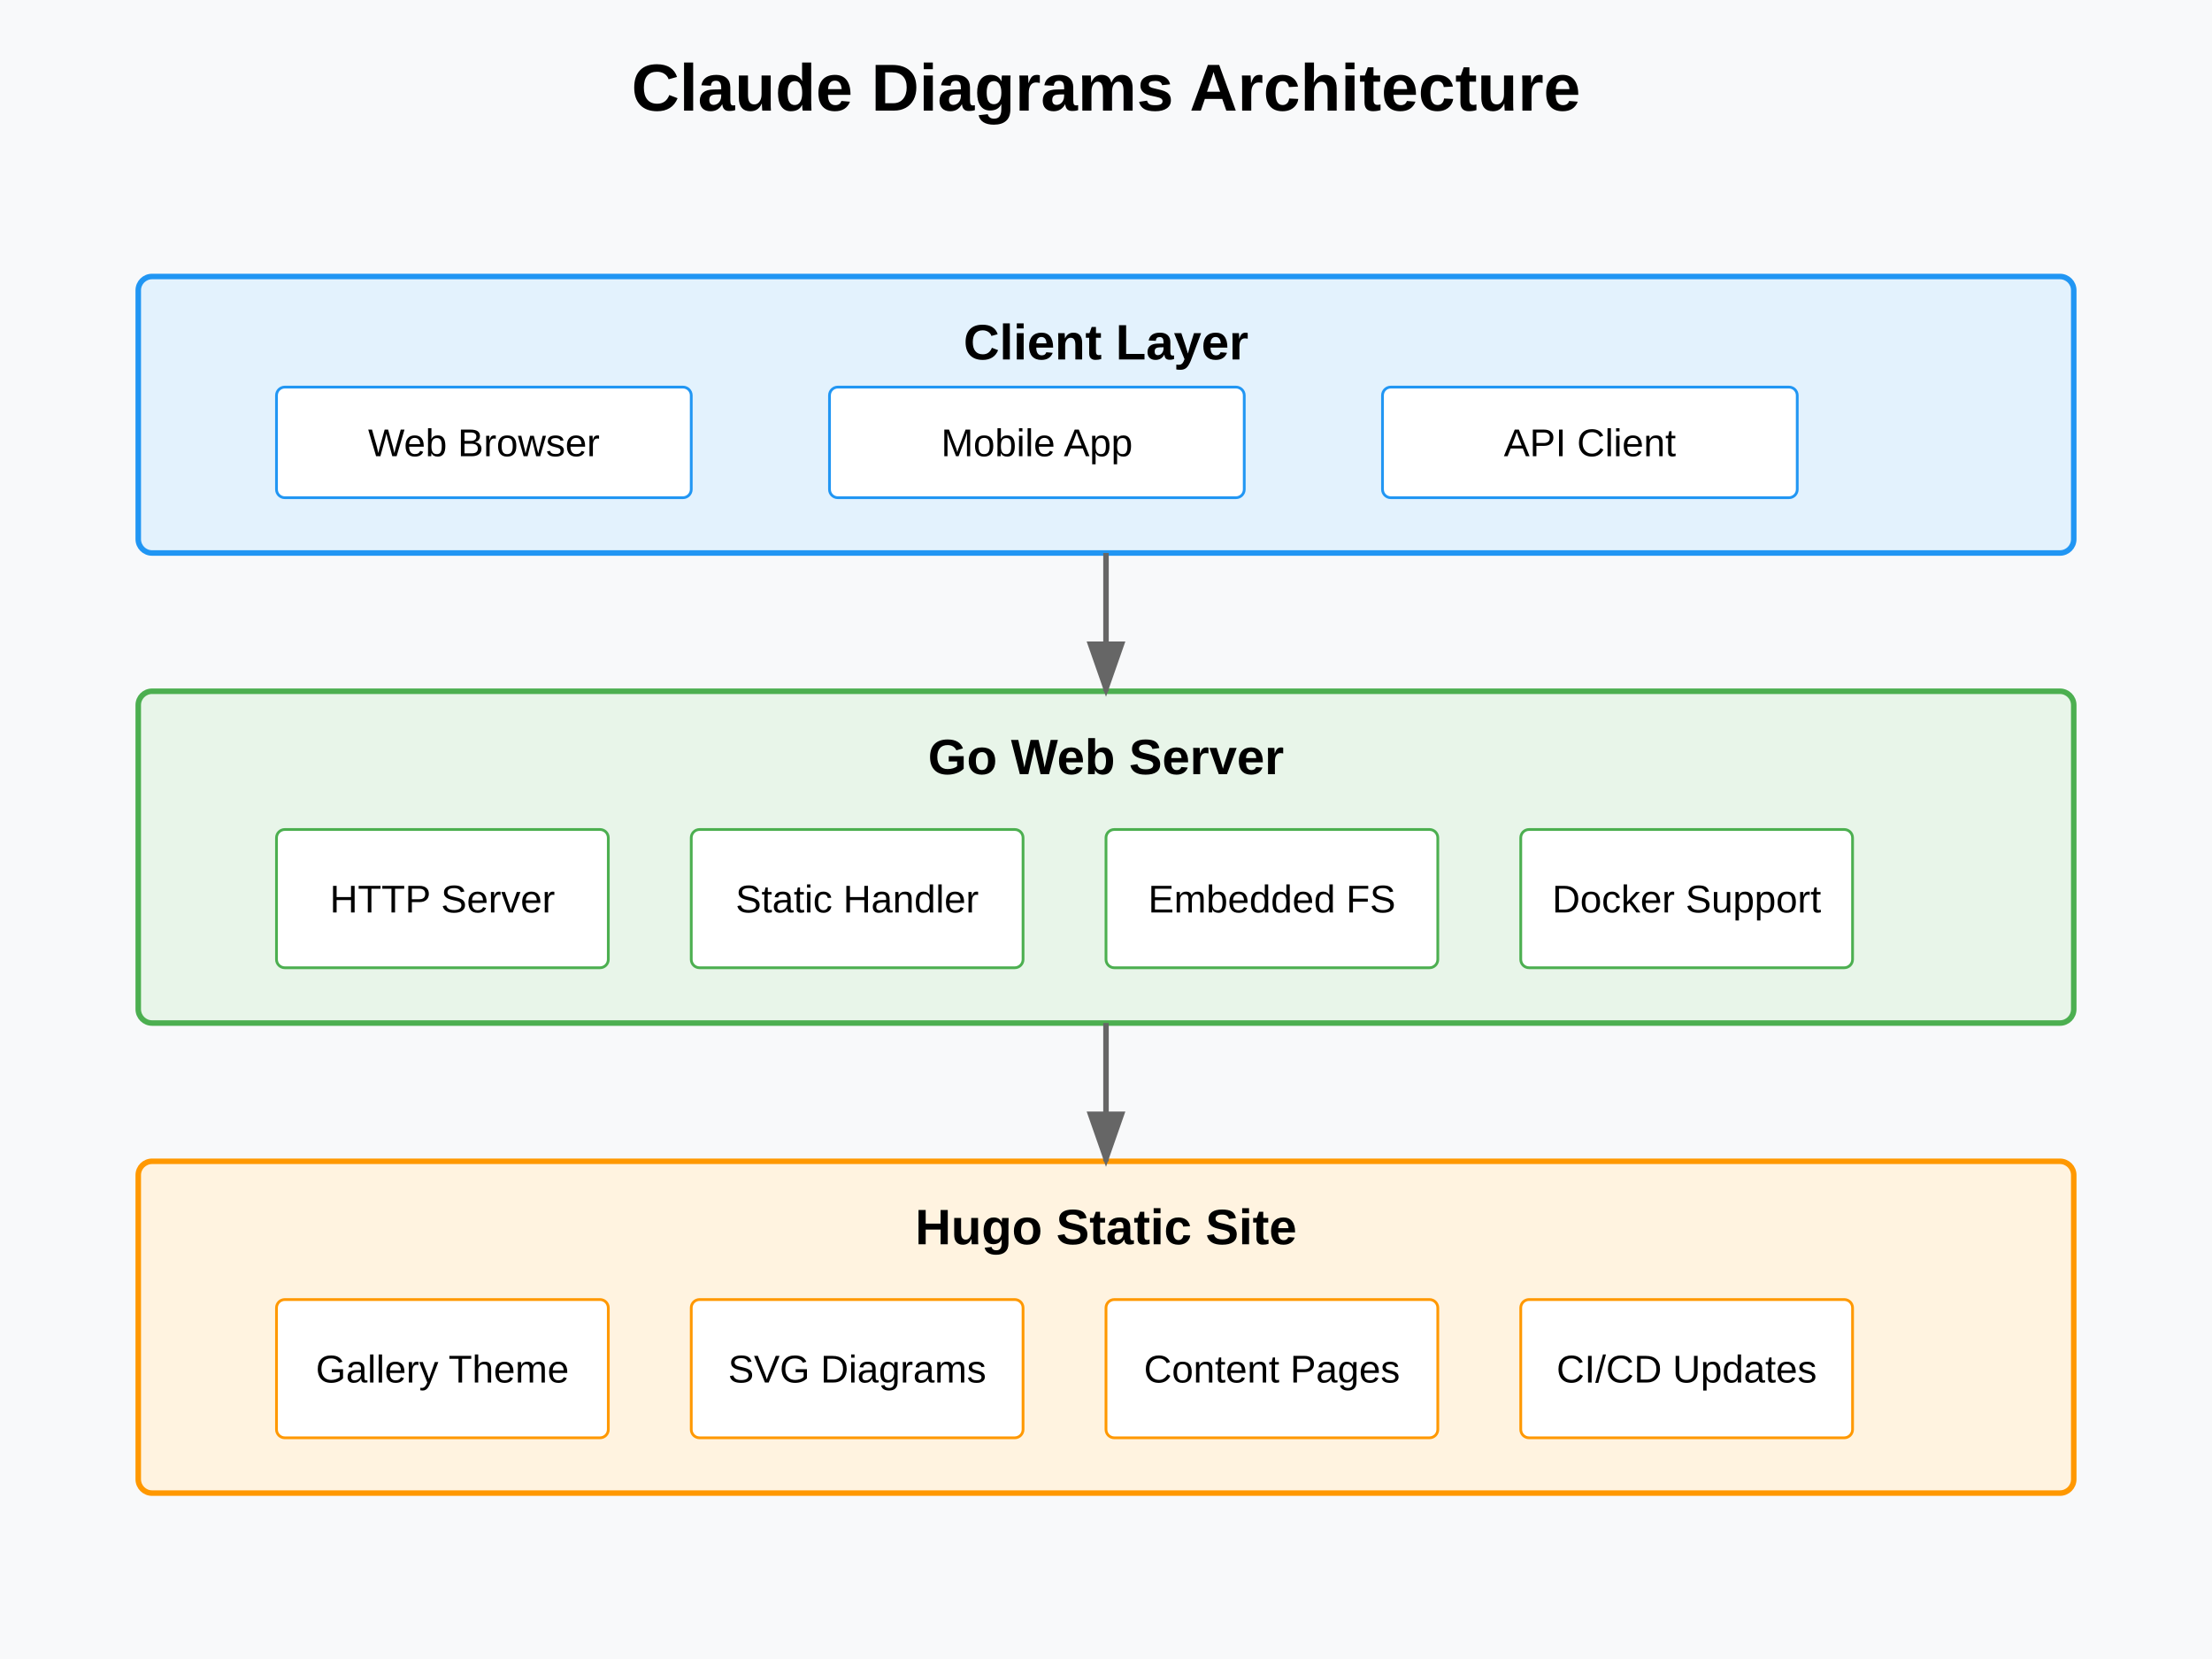
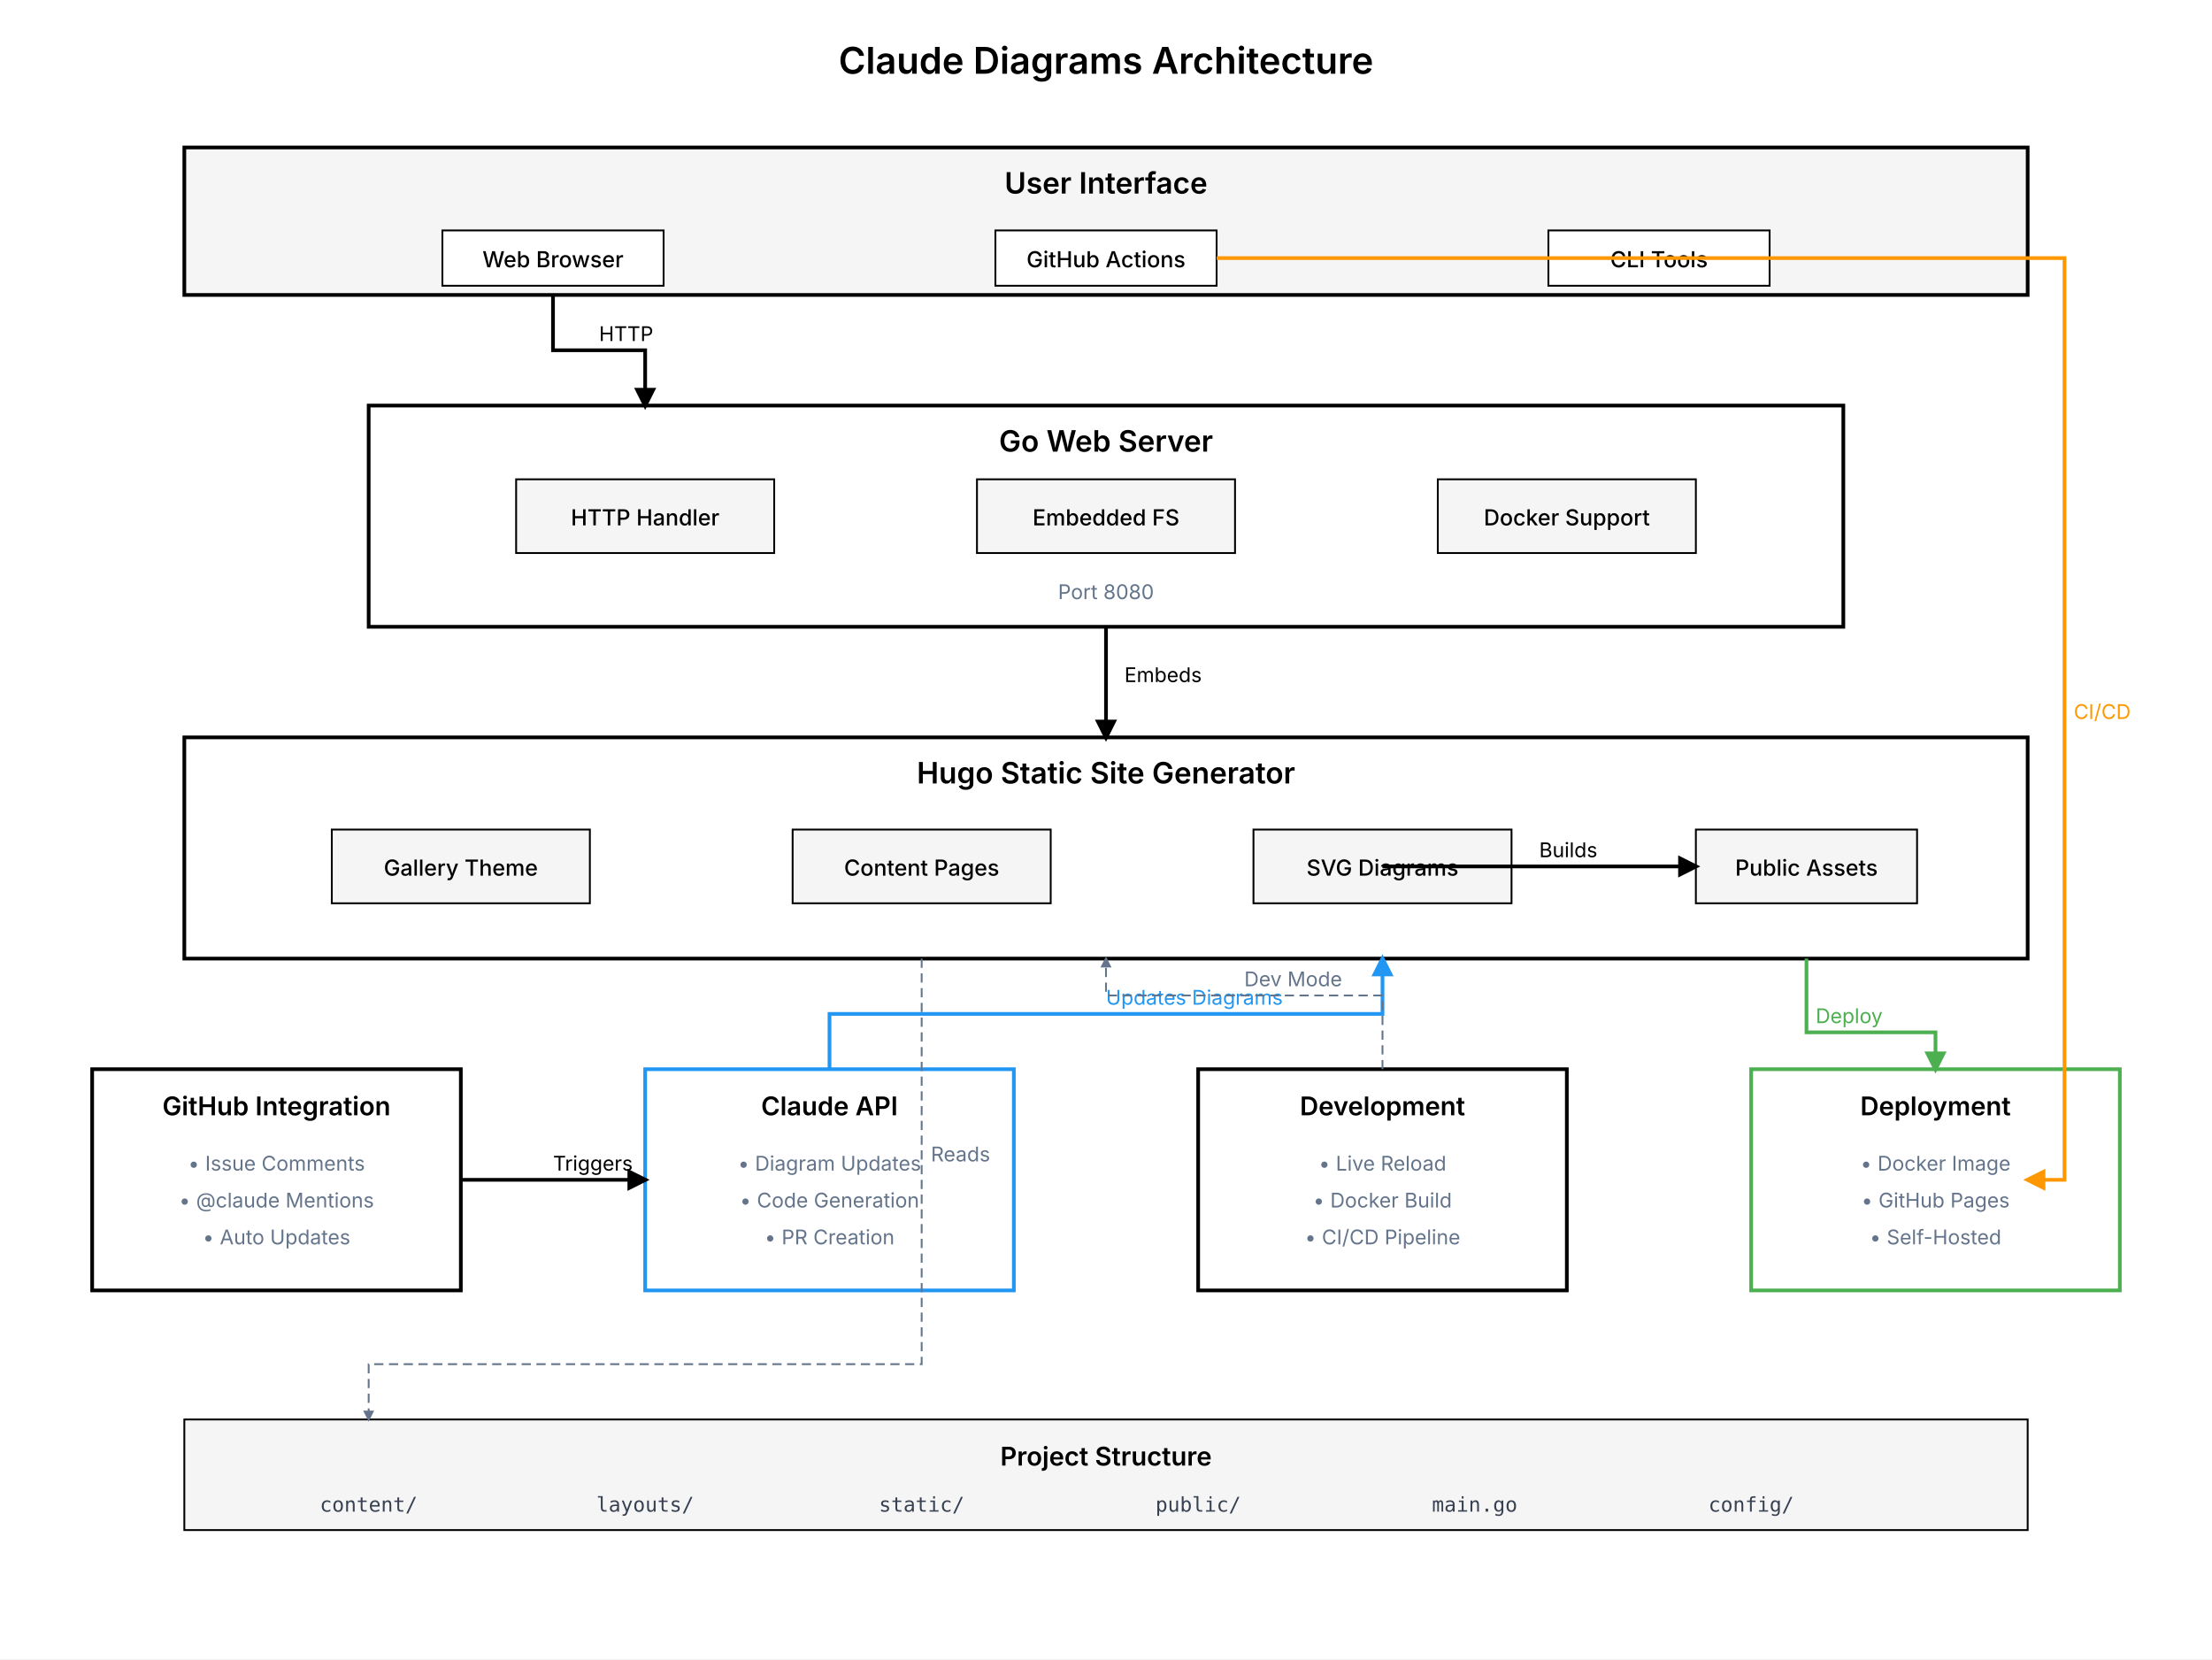
- <svg xmlns="http://www.w3.org/2000/svg" width="800" height="600">
-   <rect width="800" height="600" fill="#f8f9fa" />
-   <text x="400" y="40" text-anchor="middle" font-family="Arial, sans-serif" font-size="24" font-weight="bold">Claude Diagrams Architecture</text>
-   <rect x="50" y="100" width="700" height="100" fill="#e3f2fd" stroke="#2196f3" stroke-width="2" rx="5" />
-   <text x="400" y="130" text-anchor="middle" font-family="Arial, sans-serif" font-size="18" font-weight="bold">Client Layer</text>
-   <rect x="100" y="140" width="150" height="40" fill="#fff" stroke="#2196f3" stroke-width="1" rx="3" />
-   <text x="175" y="165" text-anchor="middle" font-family="Arial, sans-serif" font-size="14">Web Browser</text>
-   <rect x="300" y="140" width="150" height="40" fill="#fff" stroke="#2196f3" stroke-width="1" rx="3" />
-   <text x="375" y="165" text-anchor="middle" font-family="Arial, sans-serif" font-size="14">Mobile App</text>
-   <rect x="500" y="140" width="150" height="40" fill="#fff" stroke="#2196f3" stroke-width="1" rx="3" />
-   <text x="575" y="165" text-anchor="middle" font-family="Arial, sans-serif" font-size="14">API Client</text>
-   <rect x="50" y="250" width="700" height="120" fill="#e8f5e9" stroke="#4caf50" stroke-width="2" rx="5" />
-   <text x="400" y="280" text-anchor="middle" font-family="Arial, sans-serif" font-size="18" font-weight="bold">Go Web Server</text>
-   <rect x="100" y="300" width="120" height="50" fill="#fff" stroke="#4caf50" stroke-width="1" rx="3" />
-   <text x="160" y="330" text-anchor="middle" font-family="Arial, sans-serif" font-size="14">HTTP Server</text>
-   <rect x="250" y="300" width="120" height="50" fill="#fff" stroke="#4caf50" stroke-width="1" rx="3" />
-   <text x="310" y="330" text-anchor="middle" font-family="Arial, sans-serif" font-size="14">Static Handler</text>
-   <rect x="400" y="300" width="120" height="50" fill="#fff" stroke="#4caf50" stroke-width="1" rx="3" />
-   <text x="460" y="330" text-anchor="middle" font-family="Arial, sans-serif" font-size="14">Embedded FS</text>
-   <rect x="550" y="300" width="120" height="50" fill="#fff" stroke="#4caf50" stroke-width="1" rx="3" />
-   <text x="610" y="330" text-anchor="middle" font-family="Arial, sans-serif" font-size="14">Docker Support</text>
-   <rect x="50" y="420" width="700" height="120" fill="#fff3e0" stroke="#ff9800" stroke-width="2" rx="5" />
-   <text x="400" y="450" text-anchor="middle" font-family="Arial, sans-serif" font-size="18" font-weight="bold">Hugo Static Site</text>
-   <rect x="100" y="470" width="120" height="50" fill="#fff" stroke="#ff9800" stroke-width="1" rx="3" />
-   <text x="160" y="500" text-anchor="middle" font-family="Arial, sans-serif" font-size="14">Gallery Theme</text>
-   <rect x="250" y="470" width="120" height="50" fill="#fff" stroke="#ff9800" stroke-width="1" rx="3" />
-   <text x="310" y="500" text-anchor="middle" font-family="Arial, sans-serif" font-size="14">SVG Diagrams</text>
-   <rect x="400" y="470" width="120" height="50" fill="#fff" stroke="#ff9800" stroke-width="1" rx="3" />
-   <text x="460" y="500" text-anchor="middle" font-family="Arial, sans-serif" font-size="14">Content Pages</text>
-   <rect x="550" y="470" width="120" height="50" fill="#fff" stroke="#ff9800" stroke-width="1" rx="3" />
-   <text x="610" y="500" text-anchor="middle" font-family="Arial, sans-serif" font-size="14">CI/CD Updates</text>
+ <svg xmlns="http://www.w3.org/2000/svg" viewBox="0 0 1200 900">
+   <rect width="1200" height="900" fill="#FFFFFF" />
+   <text x="600" y="40" text-anchor="middle" font-family="Inter, system-ui, sans-serif" font-size="20" font-weight="600" fill="#000000">Claude Diagrams Architecture</text>
+   <g transform="translate(600, 120)">
+     <rect x="-500" y="-40" width="1000" height="80" fill="#F5F5F5" stroke="#000000" stroke-width="2" />
+     <text x="0" y="-15" text-anchor="middle" font-family="Inter, system-ui, sans-serif" font-size="16" font-weight="600" fill="#000000">User Interface</text>
+     <g transform="translate(-300, 20)">
+       <rect x="-60" y="-15" width="120" height="30" fill="#FFFFFF" stroke="#000000" stroke-width="1" />
+       <text x="0" y="5" text-anchor="middle" font-family="Inter, system-ui, sans-serif" font-size="12" font-weight="500" fill="#000000">Web Browser</text>
+     </g>
+     <g transform="translate(0, 20)">
+       <rect x="-60" y="-15" width="120" height="30" fill="#FFFFFF" stroke="#000000" stroke-width="1" />
+       <text x="0" y="5" text-anchor="middle" font-family="Inter, system-ui, sans-serif" font-size="12" font-weight="500" fill="#000000">GitHub Actions</text>
+     </g>
+     <g transform="translate(300, 20)">
+       <rect x="-60" y="-15" width="120" height="30" fill="#FFFFFF" stroke="#000000" stroke-width="1" />
+       <text x="0" y="5" text-anchor="middle" font-family="Inter, system-ui, sans-serif" font-size="12" font-weight="500" fill="#000000">CLI Tools</text>
+     </g>
+   </g>
+   <g transform="translate(600, 280)">
+     <rect x="-400" y="-60" width="800" height="120" fill="#FFFFFF" stroke="#000000" stroke-width="2" />
+     <text x="0" y="-35" text-anchor="middle" font-family="Inter, system-ui, sans-serif" font-size="16" font-weight="600" fill="#000000">Go Web Server</text>
+     <g transform="translate(-250, 0)">
+       <rect x="-70" y="-20" width="140" height="40" fill="#F5F5F5" stroke="#000000" stroke-width="1" />
+       <text x="0" y="5" text-anchor="middle" font-family="Inter, system-ui, sans-serif" font-size="12" font-weight="500" fill="#000000">HTTP Handler</text>
+     </g>
+     <g transform="translate(0, 0)">
+       <rect x="-70" y="-20" width="140" height="40" fill="#F5F5F5" stroke="#000000" stroke-width="1" />
+       <text x="0" y="5" text-anchor="middle" font-family="Inter, system-ui, sans-serif" font-size="12" font-weight="500" fill="#000000">Embedded FS</text>
+     </g>
+     <g transform="translate(250, 0)">
+       <rect x="-70" y="-20" width="140" height="40" fill="#F5F5F5" stroke="#000000" stroke-width="1" />
+       <text x="0" y="5" text-anchor="middle" font-family="Inter, system-ui, sans-serif" font-size="12" font-weight="500" fill="#000000">Docker Support</text>
+     </g>
+     <text x="0" y="45" text-anchor="middle" font-family="Inter, system-ui, sans-serif" font-size="11" fill="#64748B">Port 8080</text>
+   </g>
+   <g transform="translate(600, 460)">
+     <rect x="-500" y="-60" width="1000" height="120" fill="#FFFFFF" stroke="#000000" stroke-width="2" />
+     <text x="0" y="-35" text-anchor="middle" font-family="Inter, system-ui, sans-serif" font-size="16" font-weight="600" fill="#000000">Hugo Static Site Generator</text>
+     <g transform="translate(-350, 10)">
+       <rect x="-70" y="-20" width="140" height="40" fill="#F5F5F5" stroke="#000000" stroke-width="1" />
+       <text x="0" y="5" text-anchor="middle" font-family="Inter, system-ui, sans-serif" font-size="12" font-weight="500" fill="#000000">Gallery Theme</text>
+     </g>
+     <g transform="translate(-100, 10)">
+       <rect x="-70" y="-20" width="140" height="40" fill="#F5F5F5" stroke="#000000" stroke-width="1" />
+       <text x="0" y="5" text-anchor="middle" font-family="Inter, system-ui, sans-serif" font-size="12" font-weight="500" fill="#000000">Content Pages</text>
+     </g>
+     <g transform="translate(150, 10)">
+       <rect x="-70" y="-20" width="140" height="40" fill="#F5F5F5" stroke="#000000" stroke-width="1" />
+       <text x="0" y="5" text-anchor="middle" font-family="Inter, system-ui, sans-serif" font-size="12" font-weight="500" fill="#000000">SVG Diagrams</text>
+     </g>
+     <g transform="translate(380, 10)">
+       <rect x="-60" y="-20" width="120" height="40" fill="#F5F5F5" stroke="#000000" stroke-width="1" />
+       <text x="0" y="5" text-anchor="middle" font-family="Inter, system-ui, sans-serif" font-size="12" font-weight="500" fill="#000000">Public Assets</text>
+     </g>
+   </g>
+   <g transform="translate(150, 640)">
+     <rect x="-100" y="-60" width="200" height="120" fill="#FFFFFF" stroke="#000000" stroke-width="2" />
+     <text x="0" y="-35" text-anchor="middle" font-family="Inter, system-ui, sans-serif" font-size="14" font-weight="600" fill="#000000">GitHub Integration</text>
+     <text x="0" y="-5" text-anchor="middle" font-family="Inter, system-ui, sans-serif" font-size="11" fill="#64748B">• Issue Comments</text>
+     <text x="0" y="15" text-anchor="middle" font-family="Inter, system-ui, sans-serif" font-size="11" fill="#64748B">• @claude Mentions</text>
+     <text x="0" y="35" text-anchor="middle" font-family="Inter, system-ui, sans-serif" font-size="11" fill="#64748B">• Auto Updates</text>
+   </g>
+   <g transform="translate(450, 640)">
+     <rect x="-100" y="-60" width="200" height="120" fill="#FFFFFF" stroke="#2196F3" stroke-width="2" />
+     <text x="0" y="-35" text-anchor="middle" font-family="Inter, system-ui, sans-serif" font-size="14" font-weight="600" fill="#000000">Claude API</text>
+     <text x="0" y="-5" text-anchor="middle" font-family="Inter, system-ui, sans-serif" font-size="11" fill="#64748B">• Diagram Updates</text>
+     <text x="0" y="15" text-anchor="middle" font-family="Inter, system-ui, sans-serif" font-size="11" fill="#64748B">• Code Generation</text>
+     <text x="0" y="35" text-anchor="middle" font-family="Inter, system-ui, sans-serif" font-size="11" fill="#64748B">• PR Creation</text>
+   </g>
+   <g transform="translate(750, 640)">
+     <rect x="-100" y="-60" width="200" height="120" fill="#FFFFFF" stroke="#000000" stroke-width="2" />
+     <text x="0" y="-35" text-anchor="middle" font-family="Inter, system-ui, sans-serif" font-size="14" font-weight="600" fill="#000000">Development</text>
+     <text x="0" y="-5" text-anchor="middle" font-family="Inter, system-ui, sans-serif" font-size="11" fill="#64748B">• Live Reload</text>
+     <text x="0" y="15" text-anchor="middle" font-family="Inter, system-ui, sans-serif" font-size="11" fill="#64748B">• Docker Build</text>
+     <text x="0" y="35" text-anchor="middle" font-family="Inter, system-ui, sans-serif" font-size="11" fill="#64748B">• CI/CD Pipeline</text>
+   </g>
+   <g transform="translate(1050, 640)">
+     <rect x="-100" y="-60" width="200" height="120" fill="#FFFFFF" stroke="#4CAF50" stroke-width="2" />
+     <text x="0" y="-35" text-anchor="middle" font-family="Inter, system-ui, sans-serif" font-size="14" font-weight="600" fill="#000000">Deployment</text>
+     <text x="0" y="-5" text-anchor="middle" font-family="Inter, system-ui, sans-serif" font-size="11" fill="#64748B">• Docker Image</text>
+     <text x="0" y="15" text-anchor="middle" font-family="Inter, system-ui, sans-serif" font-size="11" fill="#64748B">• GitHub Pages</text>
+     <text x="0" y="35" text-anchor="middle" font-family="Inter, system-ui, sans-serif" font-size="11" fill="#64748B">• Self-Hosted</text>
+   </g>
+   <g transform="translate(600, 800)">
+     <rect x="-500" y="-30" width="1000" height="60" fill="#F5F5F5" stroke="#000000" stroke-width="1" />
+     <text x="0" y="-5" text-anchor="middle" font-family="Inter, system-ui, sans-serif" font-size="14" font-weight="600" fill="#000000">Project Structure</text>
+     <text x="-400" y="20" text-anchor="middle" font-family="monospace" font-size="11" font-weight="500" fill="#374151">content/</text>
+     <text x="-250" y="20" text-anchor="middle" font-family="monospace" font-size="11" font-weight="500" fill="#374151">layouts/</text>
+     <text x="-100" y="20" text-anchor="middle" font-family="monospace" font-size="11" font-weight="500" fill="#374151">static/</text>
+     <text x="50" y="20" text-anchor="middle" font-family="monospace" font-size="11" font-weight="500" fill="#374151">public/</text>
+     <text x="200" y="20" text-anchor="middle" font-family="monospace" font-size="11" font-weight="500" fill="#374151">main.go</text>
+     <text x="350" y="20" text-anchor="middle" font-family="monospace" font-size="11" font-weight="500" fill="#374151">config/</text>
+   </g>
  <defs>
-     <marker id="arrowhead" markerWidth="10" markerHeight="7" refX="9" refY="3.5" orient="auto">
-       <polygon points="0 0, 10 3.5, 0 7" fill="#666" />
+     <marker id="arrow-black" viewBox="0 0 10 10" refX="8" refY="5" markerWidth="6" markerHeight="6" orient="auto-start-reverse">
+       <path d="M 0 0 L 10 5 L 0 10 z" fill="#000000" />
+     </marker>
+     <marker id="arrow-grey" viewBox="0 0 10 10" refX="8" refY="5" markerWidth="6" markerHeight="6" orient="auto-start-reverse">
+       <path d="M 0 0 L 10 5 L 0 10 z" fill="#64748B" />
+     </marker>
+     <marker id="arrow-green" viewBox="0 0 10 10" refX="8" refY="5" markerWidth="6" markerHeight="6" orient="auto-start-reverse">
+       <path d="M 0 0 L 10 5 L 0 10 z" fill="#4CAF50" />
+     </marker>
+     <marker id="arrow-blue" viewBox="0 0 10 10" refX="8" refY="5" markerWidth="6" markerHeight="6" orient="auto-start-reverse">
+       <path d="M 0 0 L 10 5 L 0 10 z" fill="#2196F3" />
+     </marker>
+     <marker id="arrow-orange" viewBox="0 0 10 10" refX="8" refY="5" markerWidth="6" markerHeight="6" orient="auto-start-reverse">
+       <path d="M 0 0 L 10 5 L 0 10 z" fill="#FF9800" />
    </marker>
  </defs>
-   <path d="M 400 200 L 400 250" stroke="#666" stroke-width="2" fill="none" marker-end="url(#arrowhead)" />
-   <path d="M 400 370 L 400 420" stroke="#666" stroke-width="2" fill="none" marker-end="url(#arrowhead)" />
+   <path d="M 300 160 L 300 190 L 350 190 L 350 220" stroke="#000000" stroke-width="2" fill="none" marker-end="url(#arrow-black)" />
+   <text x="325" y="185" font-family="Inter, system-ui, sans-serif" font-size="11" fill="#000000">HTTP</text>
+   <line x1="600" y1="340" x2="600" y2="400" stroke="#000000" stroke-width="2" marker-end="url(#arrow-black)" />
+   <text x="610" y="370" font-family="Inter, system-ui, sans-serif" font-size="11" fill="#000000">Embeds</text>
+   <path d="M 500 520 L 500 740 L 200 740 L 200 770" stroke="#64748B" stroke-width="1" stroke-dasharray="5,3" fill="none" marker-end="url(#arrow-grey)" />
+   <text x="505" y="630" font-family="Inter, system-ui, sans-serif" font-size="11" fill="#64748B">Reads</text>
+   <line x1="250" y1="640" x2="350" y2="640" stroke="#000000" stroke-width="2" marker-end="url(#arrow-black)" />
+   <text x="300" y="635" font-family="Inter, system-ui, sans-serif" font-size="11" fill="#000000">Triggers</text>
+   <path d="M 450 580 L 450 550 L 750 550 L 750 520" stroke="#2196F3" stroke-width="2" fill="none" marker-end="url(#arrow-blue)" />
+   <text x="600" y="545" font-family="Inter, system-ui, sans-serif" font-size="11" fill="#2196F3">Updates Diagrams</text>
+   <path d="M 750 580 L 750 540 L 600 540 L 600 520" stroke="#64748B" stroke-width="1" stroke-dasharray="5,3" fill="none" marker-end="url(#arrow-grey)" />
+   <text x="675" y="535" font-family="Inter, system-ui, sans-serif" font-size="11" fill="#64748B">Dev Mode</text>
+   <line x1="750" y1="470" x2="920" y2="470" stroke="#000000" stroke-width="2" marker-end="url(#arrow-black)" />
+   <text x="835" y="465" font-family="Inter, system-ui, sans-serif" font-size="11" fill="#000000">Builds</text>
+   <path d="M 980 520 L 980 560 L 1050 560 L 1050 580" stroke="#4CAF50" stroke-width="2" fill="none" marker-end="url(#arrow-green)" />
+   <text x="985" y="555" font-family="Inter, system-ui, sans-serif" font-size="11" fill="#4CAF50">Deploy</text>
+   <path d="M 660 140 L 1120 140 L 1120 640 L 1100 640" stroke="#FF9800" stroke-width="2" fill="none" marker-end="url(#arrow-orange)" />
+   <text x="1125" y="390" font-family="Inter, system-ui, sans-serif" font-size="11" fill="#FF9800">CI/CD</text>
</svg>
